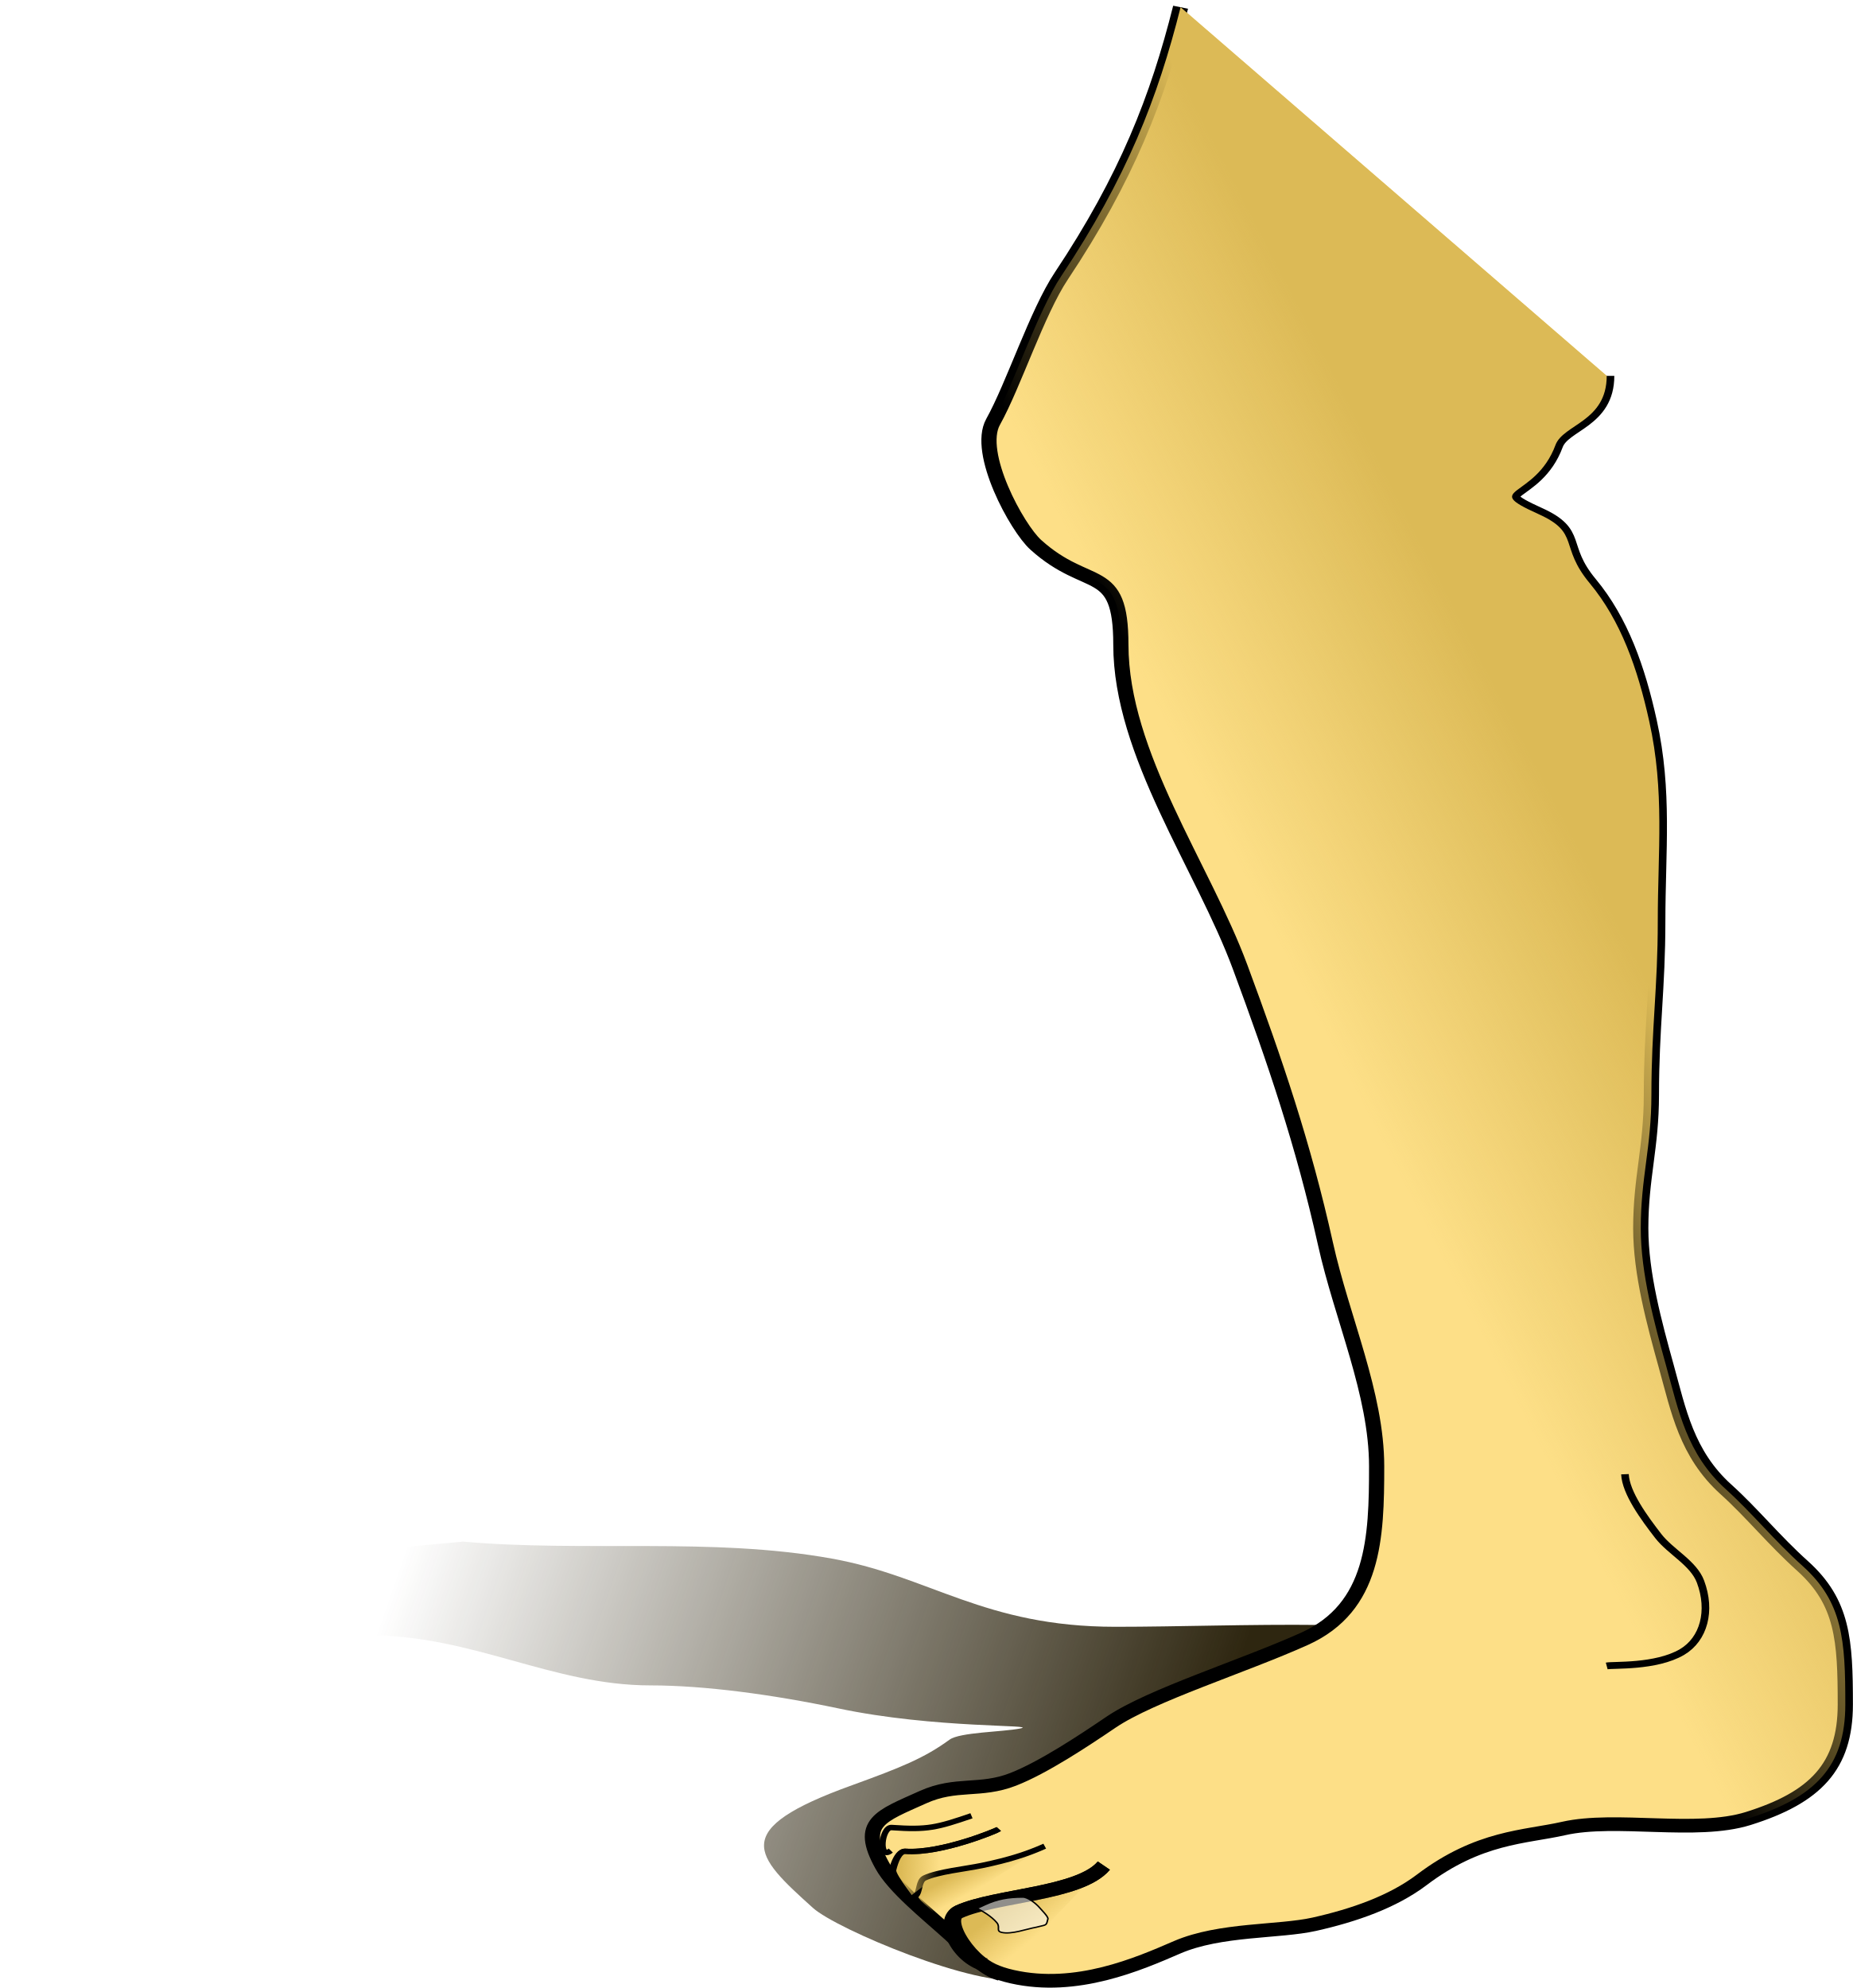
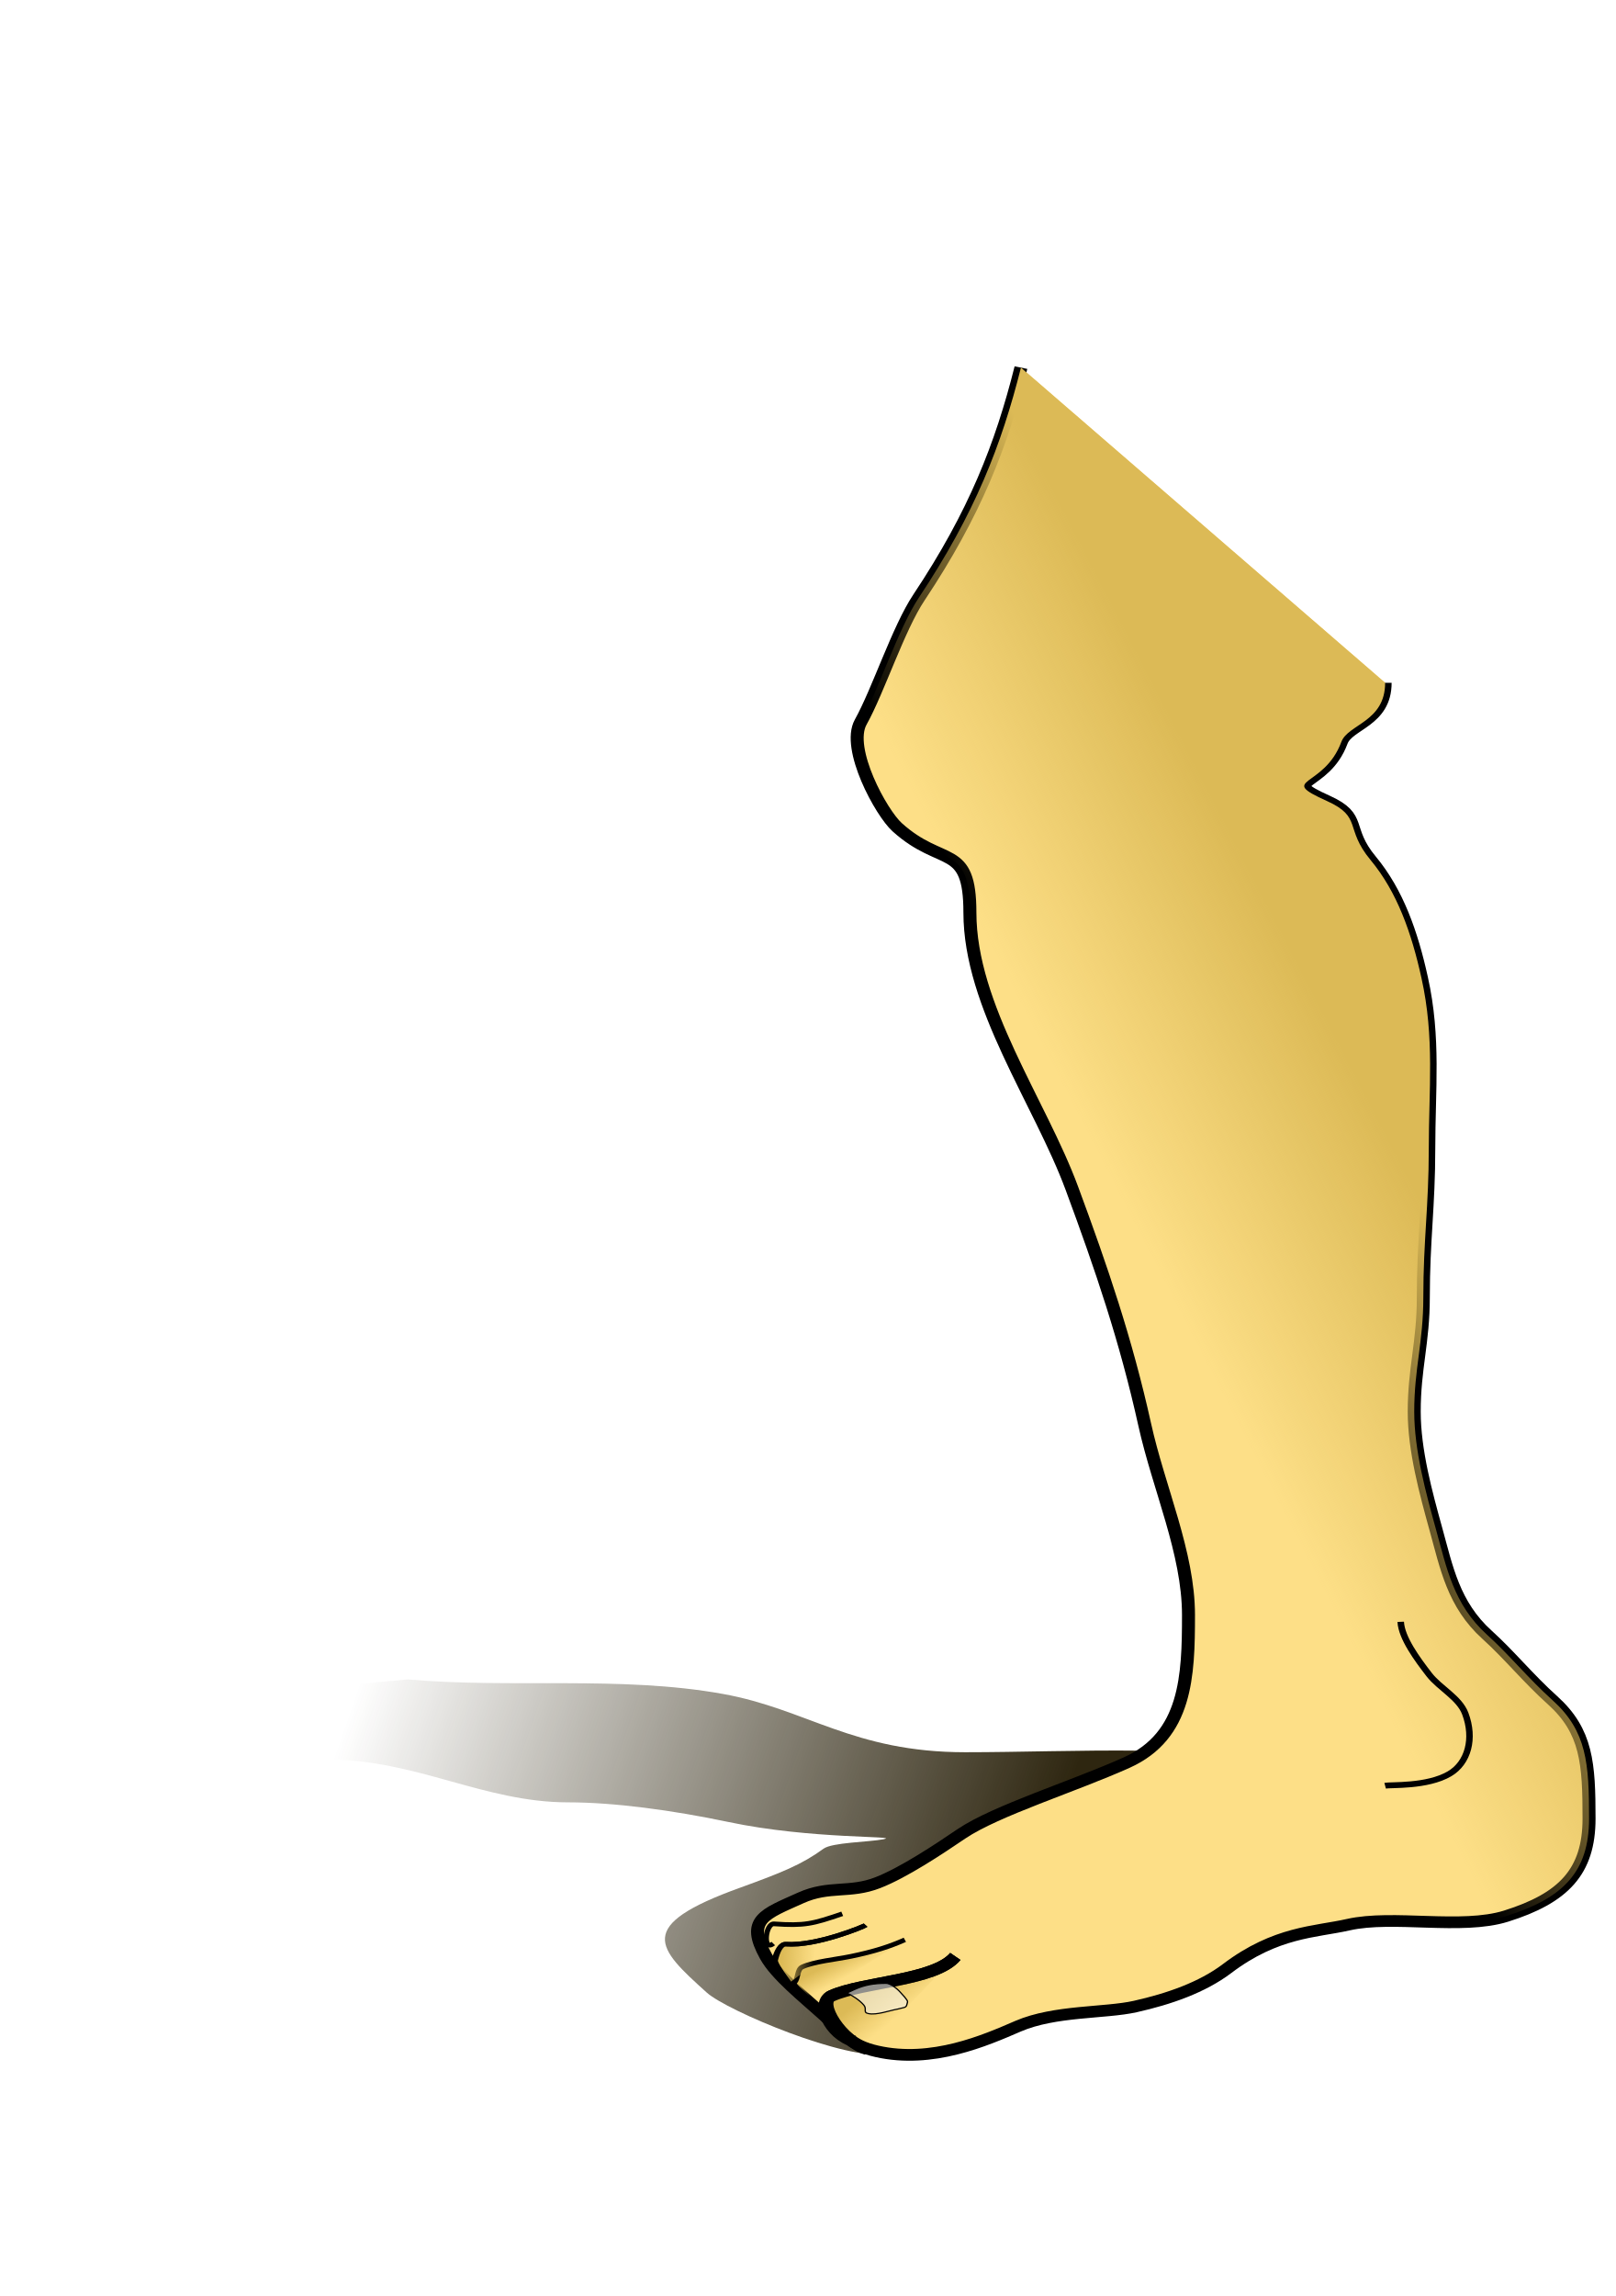
- <svg xmlns="http://www.w3.org/2000/svg" id="svg2" viewBox="0 0 152.76 163.94" version="1.0">
+ <svg xmlns="http://www.w3.org/2000/svg" id="svg2" viewBox="0 0 332.598 472.441" version="1.0" width="88mm" height="125mm">
  <defs id="defs4">
    <linearGradient id="linearGradient7707" y2="165.62" gradientUnits="userSpaceOnUse" x2="482.25" y1="182.03" x1="534.66">
      <stop id="stop7687" style="stop-color:#2e2610" offset="0" />
      <stop id="stop7689" style="stop-color:#2e2610;stop-opacity:0" offset="1" />
    </linearGradient>
    <linearGradient id="linearGradient7709" y2="120.73" gradientUnits="userSpaceOnUse" x2="547.17" gradientTransform="translate(-2)" y1="111.98" x1="565.97">
      <stop id="stop7483" style="stop-color:#dcba56" offset="0" />
      <stop id="stop7485" style="stop-color:#dcba56;stop-opacity:0" offset="1" />
    </linearGradient>
    <linearGradient id="linearGradient7711" y2="183.6" gradientUnits="userSpaceOnUse" x2="521.47" y1="182.17" x1="520.61">
      <stop id="stop7499" style="stop-color:#dcba56" offset="0" />
      <stop id="stop7501" style="stop-color:#dcba56;stop-opacity:0" offset="1" />
    </linearGradient>
    <linearGradient id="linearGradient7713" y2="181.45" gradientUnits="userSpaceOnUse" x2="519.67" y1="181.29" x1="517.16">
      <stop id="stop7509" style="stop-color:#dcba56" offset="0" />
      <stop id="stop7511" style="stop-color:#dcba56;stop-opacity:0" offset="1" />
    </linearGradient>
    <linearGradient id="linearGradient7715" y2="186.57" gradientUnits="userSpaceOnUse" x2="526.11" y1="184.32" x1="524.08">
      <stop id="stop7519" style="stop-color:#dcba56" offset="0" />
      <stop id="stop7521" style="stop-color:#dcba56;stop-opacity:0" offset="1" />
    </linearGradient>
  </defs>
-   <g id="layer1" transform="translate(-427 -26.466)">
-     <g id="g7693" transform="matrix(1.2531 0 0 1.1293 -146.75 -24.609)">
-       <path id="path7683" style="fill-rule:evenodd;fill:url(#linearGradient7707)" d="m488.34 157.8c7.98 0.79 16.38-0.34 24.26 1.24 6.47 1.29 10.02 4.98 18.66 4.98 8.3 0 18.71-0.77 26.75 1.24 5.89 1.47 13.01 2.55 7.47 8.09-2.17 2.17-11.69 1.3-14.93 3.73-6.16 4.62-14.26 1.82-19.29 6.84-2.17 2.18-3.13 5.29-6.03 5.87-3.09 0.62-12.31-3.68-13.87-5.24-3.84-3.84-5.59-5.7 2.57-8.96 3.2-1.29 4.74-1.97 6.42-3.33 0.67-0.54 3.47-0.56 4.63-0.81 1.39-0.31-5.59 0.03-11.99-1.48-4.29-1-8.76-1.67-12.32-1.67-6.47 0-11.69-3.66-18.55-3.66s-13.36 1.57-18.04-3.11c-0.89-0.89-4.68-0.62-6.22-0.62" />
+   <g id="layer1" transform="translate(-427,-26.466)">
+     <g id="g7693" transform="matrix(2.673148,0,0,2.409054,-794.4773,-8.115446)">
+       <path id="path7683" style="fill:url(#linearGradient7707);fill-rule:evenodd" d="m 488.34,157.8 c 7.98,0.79 16.38,-0.34 24.26,1.24 6.47,1.29 10.02,4.98 18.66,4.98 8.3,0 18.71,-0.77 26.75,1.24 5.89,1.47 13.01,2.55 7.47,8.09 -2.17,2.17 -11.69,1.3 -14.93,3.73 -6.16,4.62 -14.26,1.82 -19.29,6.84 -2.17,2.18 -3.13,5.29 -6.03,5.87 -3.09,0.62 -12.31,-3.68 -13.87,-5.24 -3.84,-3.84 -5.59,-5.7 2.57,-8.96 3.2,-1.29 4.74,-1.97 6.42,-3.33 0.67,-0.54 3.47,-0.56 4.63,-0.81 1.39,-0.31 -5.59,0.03 -11.99,-1.48 -4.29,-1 -8.76,-1.67 -12.32,-1.67 -6.47,0 -11.69,-3.66 -18.55,-3.66 -6.86,0 -13.36,1.57 -18.04,-3.11 -0.89,-0.89 -4.68,-0.62 -6.22,-0.62" />
      <g id="g7671">
-         <path id="path6582" style="fill-rule:evenodd;stroke:#000000;stroke-width:1px;fill:#fddf87" d="m535.55 45.755c-1.5 6.621-3.54 12.441-7.85 19.627-1.59 2.642-3.13 7.947-4.49 10.655-1.13 2.26 1.58 7.746 2.81 8.973 3.48 3.489 5.6 1.287 5.6 7.29 0 8 5.4 16.2 7.85 23.55 2.29 6.86 4.16 12.94 5.61 20.19 1.09 5.46 3.37 10.95 3.37 16.26 0 5.21-0.15 10.3-4.75 12.6-4.09 2.04-10.07 4.1-12.72 6.08-1.79 1.35-4.48 3.33-6.45 4.18-2.17 0.94-3.75 0.21-5.93 1.3-2.8 1.4-4.26 1.85-2.68 5 0.81 1.62 2.93 3.49 4.49 5.05 1.61 1.61 1.96 2.54 4.06 3.06 4.23 1.06 8.32-0.93 10.86-2.15 2.83-1.35 6.69-1.1 9.02-1.68 2.61-0.65 5.15-1.63 7.07-3.24 3.77-3.17 6.78-3.11 9.33-3.75 3.46-0.87 8.72 0.46 12.15-0.73 4.42-1.54 6.39-3.79 6.39-8.33 0-4.69-0.16-7.46-2.8-10.1-1.88-1.87-3.34-3.89-5.05-5.6-2.6-2.6-3.13-5.79-3.93-8.98-0.78-3.13-1.68-6.76-1.68-10.09 0-3.71 0.7-5.89 0.7-9.76 0-4.86 0.42-7.81 0.42-12.67 0-5.08 0.46-9.49-0.56-14.582-0.77-3.881-1.87-7.35-3.92-10.094-2.04-2.717-0.6-3.662-3.37-5.047-3.9-1.953-0.21-1.053 1.12-5.047 0.51-1.514 3.37-1.699 3.37-5.047" />
-         <path id="path7479" style="fill-rule:evenodd;fill:url(#linearGradient7709)" d="m535.55 45.755c-1.5 6.621-3.54 12.441-7.85 19.627-1.59 2.642-3.13 7.947-4.49 10.655-1.13 2.26 1.58 7.746 2.81 8.973 3.48 3.489 5.6 1.287 5.6 7.29 0 8 5.4 16.2 7.85 23.55 2.29 6.86 4.16 12.94 5.61 20.19 1.09 5.46 3.37 10.95 3.37 16.26 0 5.21-0.15 10.3-4.75 12.6-4.09 2.04-10.07 4.1-12.72 6.08-1.79 1.35-4.48 3.33-6.45 4.18-2.17 0.94-3.75 0.21-5.93 1.3-2.8 1.4-4.26 1.85-2.68 5 0.81 1.62 2.93 3.49 4.49 5.05 1.61 1.61 1.96 2.54 4.06 3.06 4.23 1.06 8.32-0.93 10.86-2.15 2.83-1.35 6.69-1.1 9.02-1.68 2.61-0.65 5.15-1.63 7.07-3.24 3.77-3.17 6.78-3.11 9.33-3.75 3.46-0.87 8.72 0.46 12.15-0.73 4.42-1.54 6.39-3.79 6.39-8.33 0-4.69-0.16-7.46-2.8-10.1-1.88-1.87-3.34-3.89-5.05-5.6-2.6-2.6-3.13-5.79-3.93-8.98-0.78-3.13-1.68-6.76-1.68-10.09 0-3.71 0.7-5.89 0.7-9.76 0-4.86 0.42-7.81 0.42-12.67 0-5.08 0.46-9.49-0.56-14.582-0.77-3.881-1.87-7.35-3.92-10.094-2.04-2.717-0.6-3.662-3.37-5.047-3.9-1.953-0.21-1.053 1.12-5.047 0.51-1.514 3.37-1.699 3.37-5.047" />
-         <path id="path6584" style="stroke:#000000;stroke-width:1px;fill:none" d="m530.5 181.46c-1.58 2.09-7.09 2.15-9.53 3.37-1.21 0.6-0.13 3.31 1.73 3.88" />
-         <path id="path6586" style="fill-rule:evenodd;stroke:#000000;stroke-width:0.4;fill:url(#linearGradient7711)" d="m526.61 180.04c-1.15 0.57-2.35 1-4.13 1.41-1.13 0.26-2.88 0.45-3.77 0.91-0.42 0.22-0.29 1-0.59 1.3-0.27 0.27 1.12 1.25 1.12 1.62" />
-         <path id="path6588" style="stroke:#000000;stroke-width:0.4;fill:none" d="m523.59 178.79c-0.1 0.1-3.79 1.81-6.15 1.63-0.68-0.05-1.01 1.79-0.96 1.94" />
-         <path id="path6590" style="stroke:#000000;stroke-width:.5;fill:none" d="m564.79 152.88c0.06 1.37 1.27 3.19 2.19 4.51 0.81 1.16 2.32 1.97 2.78 3.33 0.72 2.13 0.22 4.2-1.21 5.14-1.73 1.13-4.55 0.92-4.96 1.02" />
-         <path id="path7477" style="stroke:#000000;stroke-width:0.4;fill:none" d="m521.79 177.82c-2.29 0.87-2.9 1.04-5.25 0.86-0.68-0.06-0.88 2.43-0.06 1.68" />
-         <path id="path7505" style="fill-rule:evenodd;stroke:#000000;stroke-width:0.4;fill:url(#linearGradient7713)" d="m523.59 178.79c-0.1 0.1-3.79 1.81-6.15 1.63-0.4-0.03-0.66 0.71-0.8 1.36-0.09 0.45 1.69 2.72 1 2.01" />
-         <path id="path7515" style="fill-rule:evenodd;stroke:#000000;stroke-width:1px;fill:url(#linearGradient7715)" d="m530.5 181.46c-1.58 2.09-7.09 2.15-9.53 3.37-1.21 0.6 0.86 3.97 2.72 4.54" />
-         <path id="path7525" style="fill-rule:evenodd;fill-opacity:.589;stroke:#000000;stroke-width:.1;fill:#f4f2ec" d="m522.14 184.58c0.33 0.16 0.98 0.59 1.32 1.05 0.25 0.33-0.09 0.61 0.33 0.71 0.64 0.16 1.64-0.26 2.26-0.38 0.07-0.02 0.14-0.04 0.22-0.06 0.47-0.12 0.45-0.09 0.55-0.55 0.03-0.16-0.42-0.65-0.55-0.82-0.24-0.31-0.77-0.77-1.1-0.77-0.96 0-1.67 0.14-2.48 0.55-0.19 0.09-0.34 0.19-0.55 0.27z" />
+         <path id="path6582" style="fill:#fddf87;fill-rule:evenodd;stroke:#000000;stroke-width:1px" d="m 535.55,45.755 c -1.5,6.621 -3.54,12.441 -7.85,19.627 -1.59,2.642 -3.13,7.947 -4.49,10.655 -1.13,2.26 1.58,7.746 2.81,8.973 3.48,3.489 5.6,1.287 5.6,7.29 0,8 5.4,16.2 7.85,23.55 2.29,6.86 4.16,12.94 5.61,20.19 1.09,5.46 3.37,10.95 3.37,16.26 0,5.21 -0.15,10.3 -4.75,12.6 -4.09,2.04 -10.07,4.1 -12.72,6.08 -1.79,1.35 -4.48,3.33 -6.45,4.18 -2.17,0.94 -3.75,0.21 -5.93,1.3 -2.8,1.4 -4.26,1.85 -2.68,5 0.81,1.62 2.93,3.49 4.49,5.05 1.61,1.61 1.96,2.54 4.06,3.06 4.23,1.06 8.32,-0.93 10.86,-2.15 2.83,-1.35 6.69,-1.1 9.02,-1.68 2.61,-0.65 5.15,-1.63 7.07,-3.24 3.77,-3.17 6.78,-3.11 9.33,-3.75 3.46,-0.87 8.72,0.46 12.15,-0.73 4.42,-1.54 6.39,-3.79 6.39,-8.33 0,-4.69 -0.16,-7.46 -2.8,-10.1 -1.88,-1.87 -3.34,-3.89 -5.05,-5.6 -2.6,-2.6 -3.13,-5.79 -3.93,-8.98 -0.78,-3.13 -1.68,-6.76 -1.68,-10.09 0,-3.71 0.7,-5.89 0.7,-9.76 0,-4.86 0.42,-7.81 0.42,-12.67 0,-5.08 0.46,-9.49 -0.56,-14.582 -0.77,-3.881 -1.87,-7.35 -3.92,-10.094 -2.04,-2.717 -0.6,-3.662 -3.37,-5.047 -3.9,-1.953 -0.21,-1.053 1.12,-5.047 0.51,-1.514 3.37,-1.699 3.37,-5.047" />
+         <path id="path7479" style="fill:url(#linearGradient7709);fill-rule:evenodd" d="m 535.55,45.755 c -1.5,6.621 -3.54,12.441 -7.85,19.627 -1.59,2.642 -3.13,7.947 -4.49,10.655 -1.13,2.26 1.58,7.746 2.81,8.973 3.48,3.489 5.6,1.287 5.6,7.29 0,8 5.4,16.2 7.85,23.55 2.29,6.86 4.16,12.94 5.61,20.19 1.09,5.46 3.37,10.95 3.37,16.26 0,5.21 -0.15,10.3 -4.75,12.6 -4.09,2.04 -10.07,4.1 -12.72,6.08 -1.79,1.35 -4.48,3.33 -6.45,4.18 -2.17,0.94 -3.75,0.21 -5.93,1.3 -2.8,1.4 -4.26,1.85 -2.68,5 0.81,1.62 2.93,3.49 4.49,5.05 1.61,1.61 1.96,2.54 4.06,3.06 4.23,1.06 8.32,-0.93 10.86,-2.15 2.83,-1.35 6.69,-1.1 9.02,-1.68 2.61,-0.65 5.15,-1.63 7.07,-3.24 3.77,-3.17 6.78,-3.11 9.33,-3.75 3.46,-0.87 8.72,0.46 12.15,-0.73 4.42,-1.54 6.39,-3.79 6.39,-8.33 0,-4.69 -0.16,-7.46 -2.8,-10.1 -1.88,-1.87 -3.34,-3.89 -5.05,-5.6 -2.6,-2.6 -3.13,-5.79 -3.93,-8.98 -0.78,-3.13 -1.68,-6.76 -1.68,-10.09 0,-3.71 0.7,-5.89 0.7,-9.76 0,-4.86 0.42,-7.81 0.42,-12.67 0,-5.08 0.46,-9.49 -0.56,-14.582 -0.77,-3.881 -1.87,-7.35 -3.92,-10.094 -2.04,-2.717 -0.6,-3.662 -3.37,-5.047 -3.9,-1.953 -0.21,-1.053 1.12,-5.047 0.51,-1.514 3.37,-1.699 3.37,-5.047" />
+         <path id="path6584" style="fill:none;stroke:#000000;stroke-width:1px" d="m 530.5,181.46 c -1.58,2.09 -7.09,2.15 -9.53,3.37 -1.21,0.6 -0.13,3.31 1.73,3.88" />
+         <path id="path6586" style="fill:url(#linearGradient7711);fill-rule:evenodd;stroke:#000000;stroke-width:0.4" d="m 526.61,180.04 c -1.15,0.57 -2.35,1 -4.13,1.41 -1.13,0.26 -2.88,0.45 -3.77,0.91 -0.42,0.22 -0.29,1 -0.59,1.3 -0.27,0.27 1.12,1.25 1.12,1.62" />
+         <path id="path6588" style="fill:none;stroke:#000000;stroke-width:0.4" d="m 523.59,178.79 c -0.1,0.1 -3.79,1.81 -6.15,1.63 -0.68,-0.05 -1.01,1.79 -0.96,1.94" />
+         <path id="path6590" style="fill:none;stroke:#000000;stroke-width:0.5" d="m 564.79,152.88 c 0.06,1.37 1.27,3.19 2.19,4.51 0.81,1.16 2.32,1.97 2.78,3.33 0.72,2.13 0.22,4.2 -1.21,5.14 -1.73,1.13 -4.55,0.92 -4.96,1.02" />
+         <path id="path7477" style="fill:none;stroke:#000000;stroke-width:0.4" d="m 521.79,177.82 c -2.29,0.87 -2.9,1.04 -5.25,0.86 -0.68,-0.06 -0.88,2.43 -0.06,1.68" />
+         <path id="path7505" style="fill:url(#linearGradient7713);fill-rule:evenodd;stroke:#000000;stroke-width:0.4" d="m 523.59,178.79 c -0.1,0.1 -3.79,1.81 -6.15,1.63 -0.4,-0.03 -0.66,0.71 -0.8,1.36 -0.09,0.45 1.69,2.72 1,2.01" />
+         <path id="path7515" style="fill:url(#linearGradient7715);fill-rule:evenodd;stroke:#000000;stroke-width:1px" d="m 530.5,181.46 c -1.58,2.09 -7.09,2.15 -9.53,3.37 -1.21,0.6 0.86,3.97 2.72,4.54" />
+         <path id="path7525" style="fill:#f4f2ec;fill-opacity:0.589;fill-rule:evenodd;stroke:#000000;stroke-width:0.1" d="m 522.14,184.58 c 0.33,0.16 0.98,0.59 1.32,1.05 0.25,0.33 -0.09,0.61 0.33,0.71 0.64,0.16 1.64,-0.26 2.26,-0.38 0.07,-0.02 0.14,-0.04 0.22,-0.06 0.47,-0.12 0.45,-0.09 0.55,-0.55 0.03,-0.16 -0.42,-0.65 -0.55,-0.82 -0.24,-0.31 -0.77,-0.77 -1.1,-0.77 -0.96,0 -1.67,0.14 -2.48,0.55 -0.19,0.09 -0.34,0.19 -0.55,0.27 z" />
      </g>
    </g>
  </g>
</svg>
